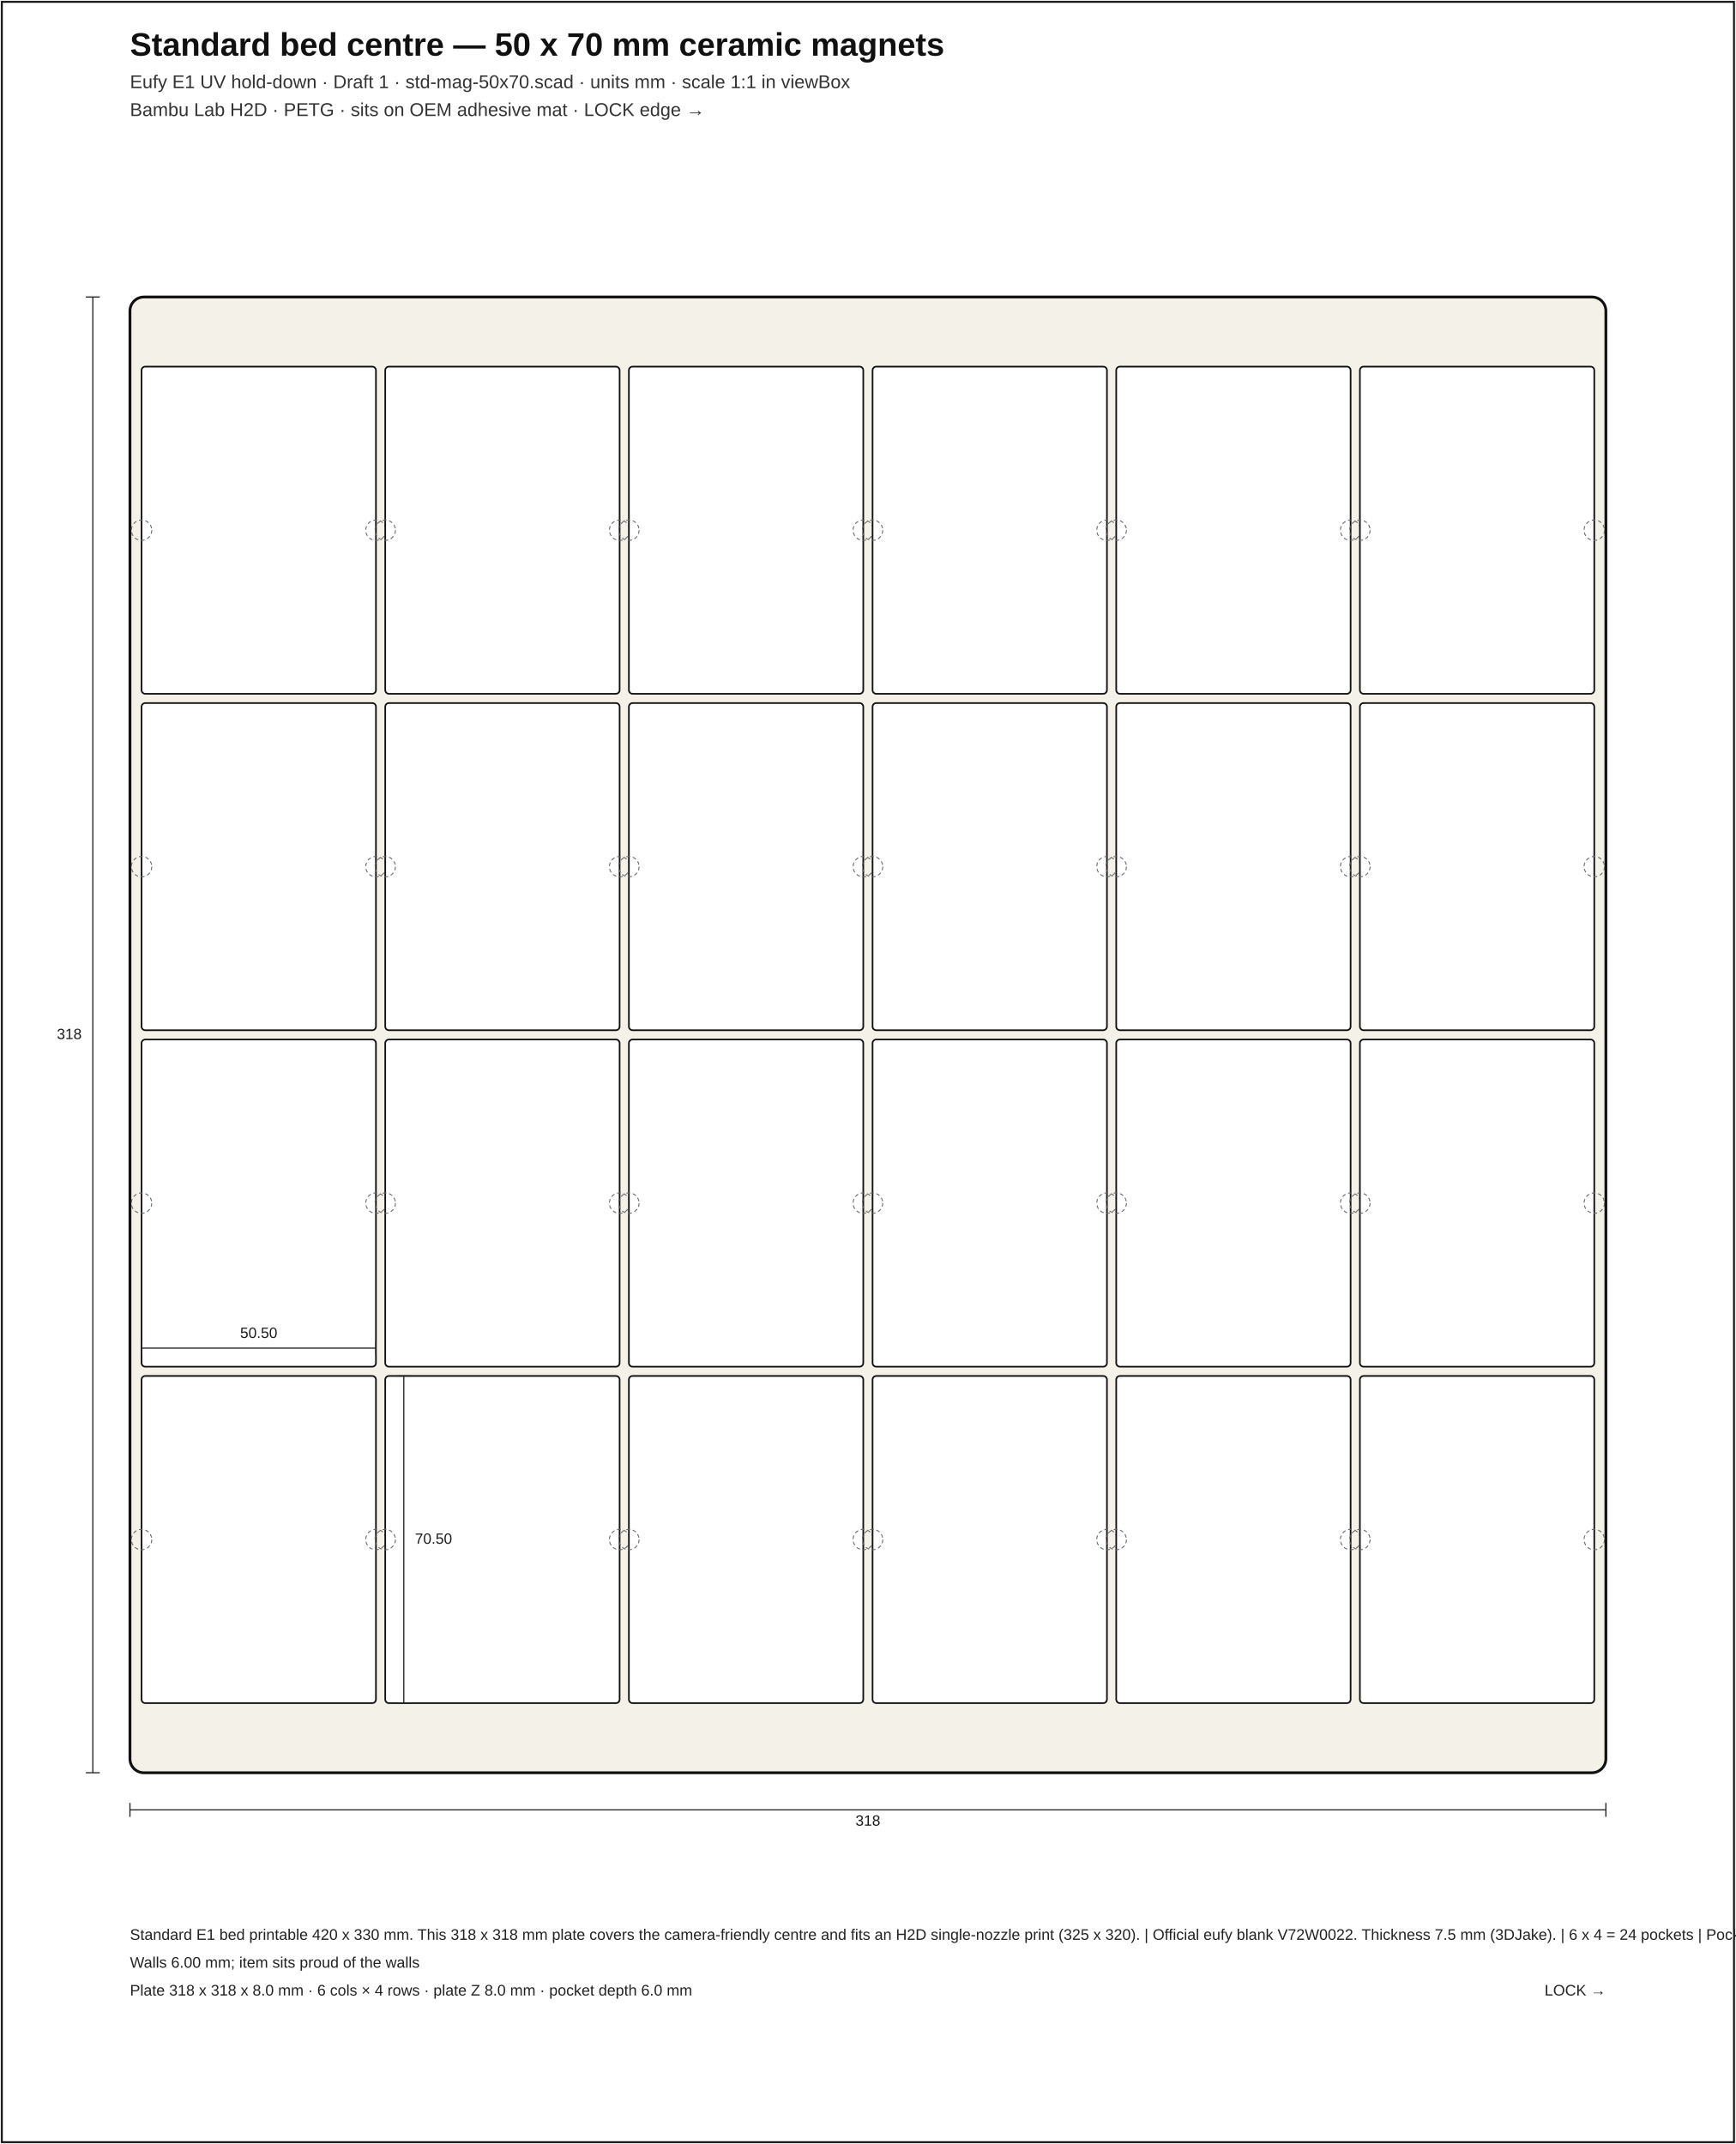
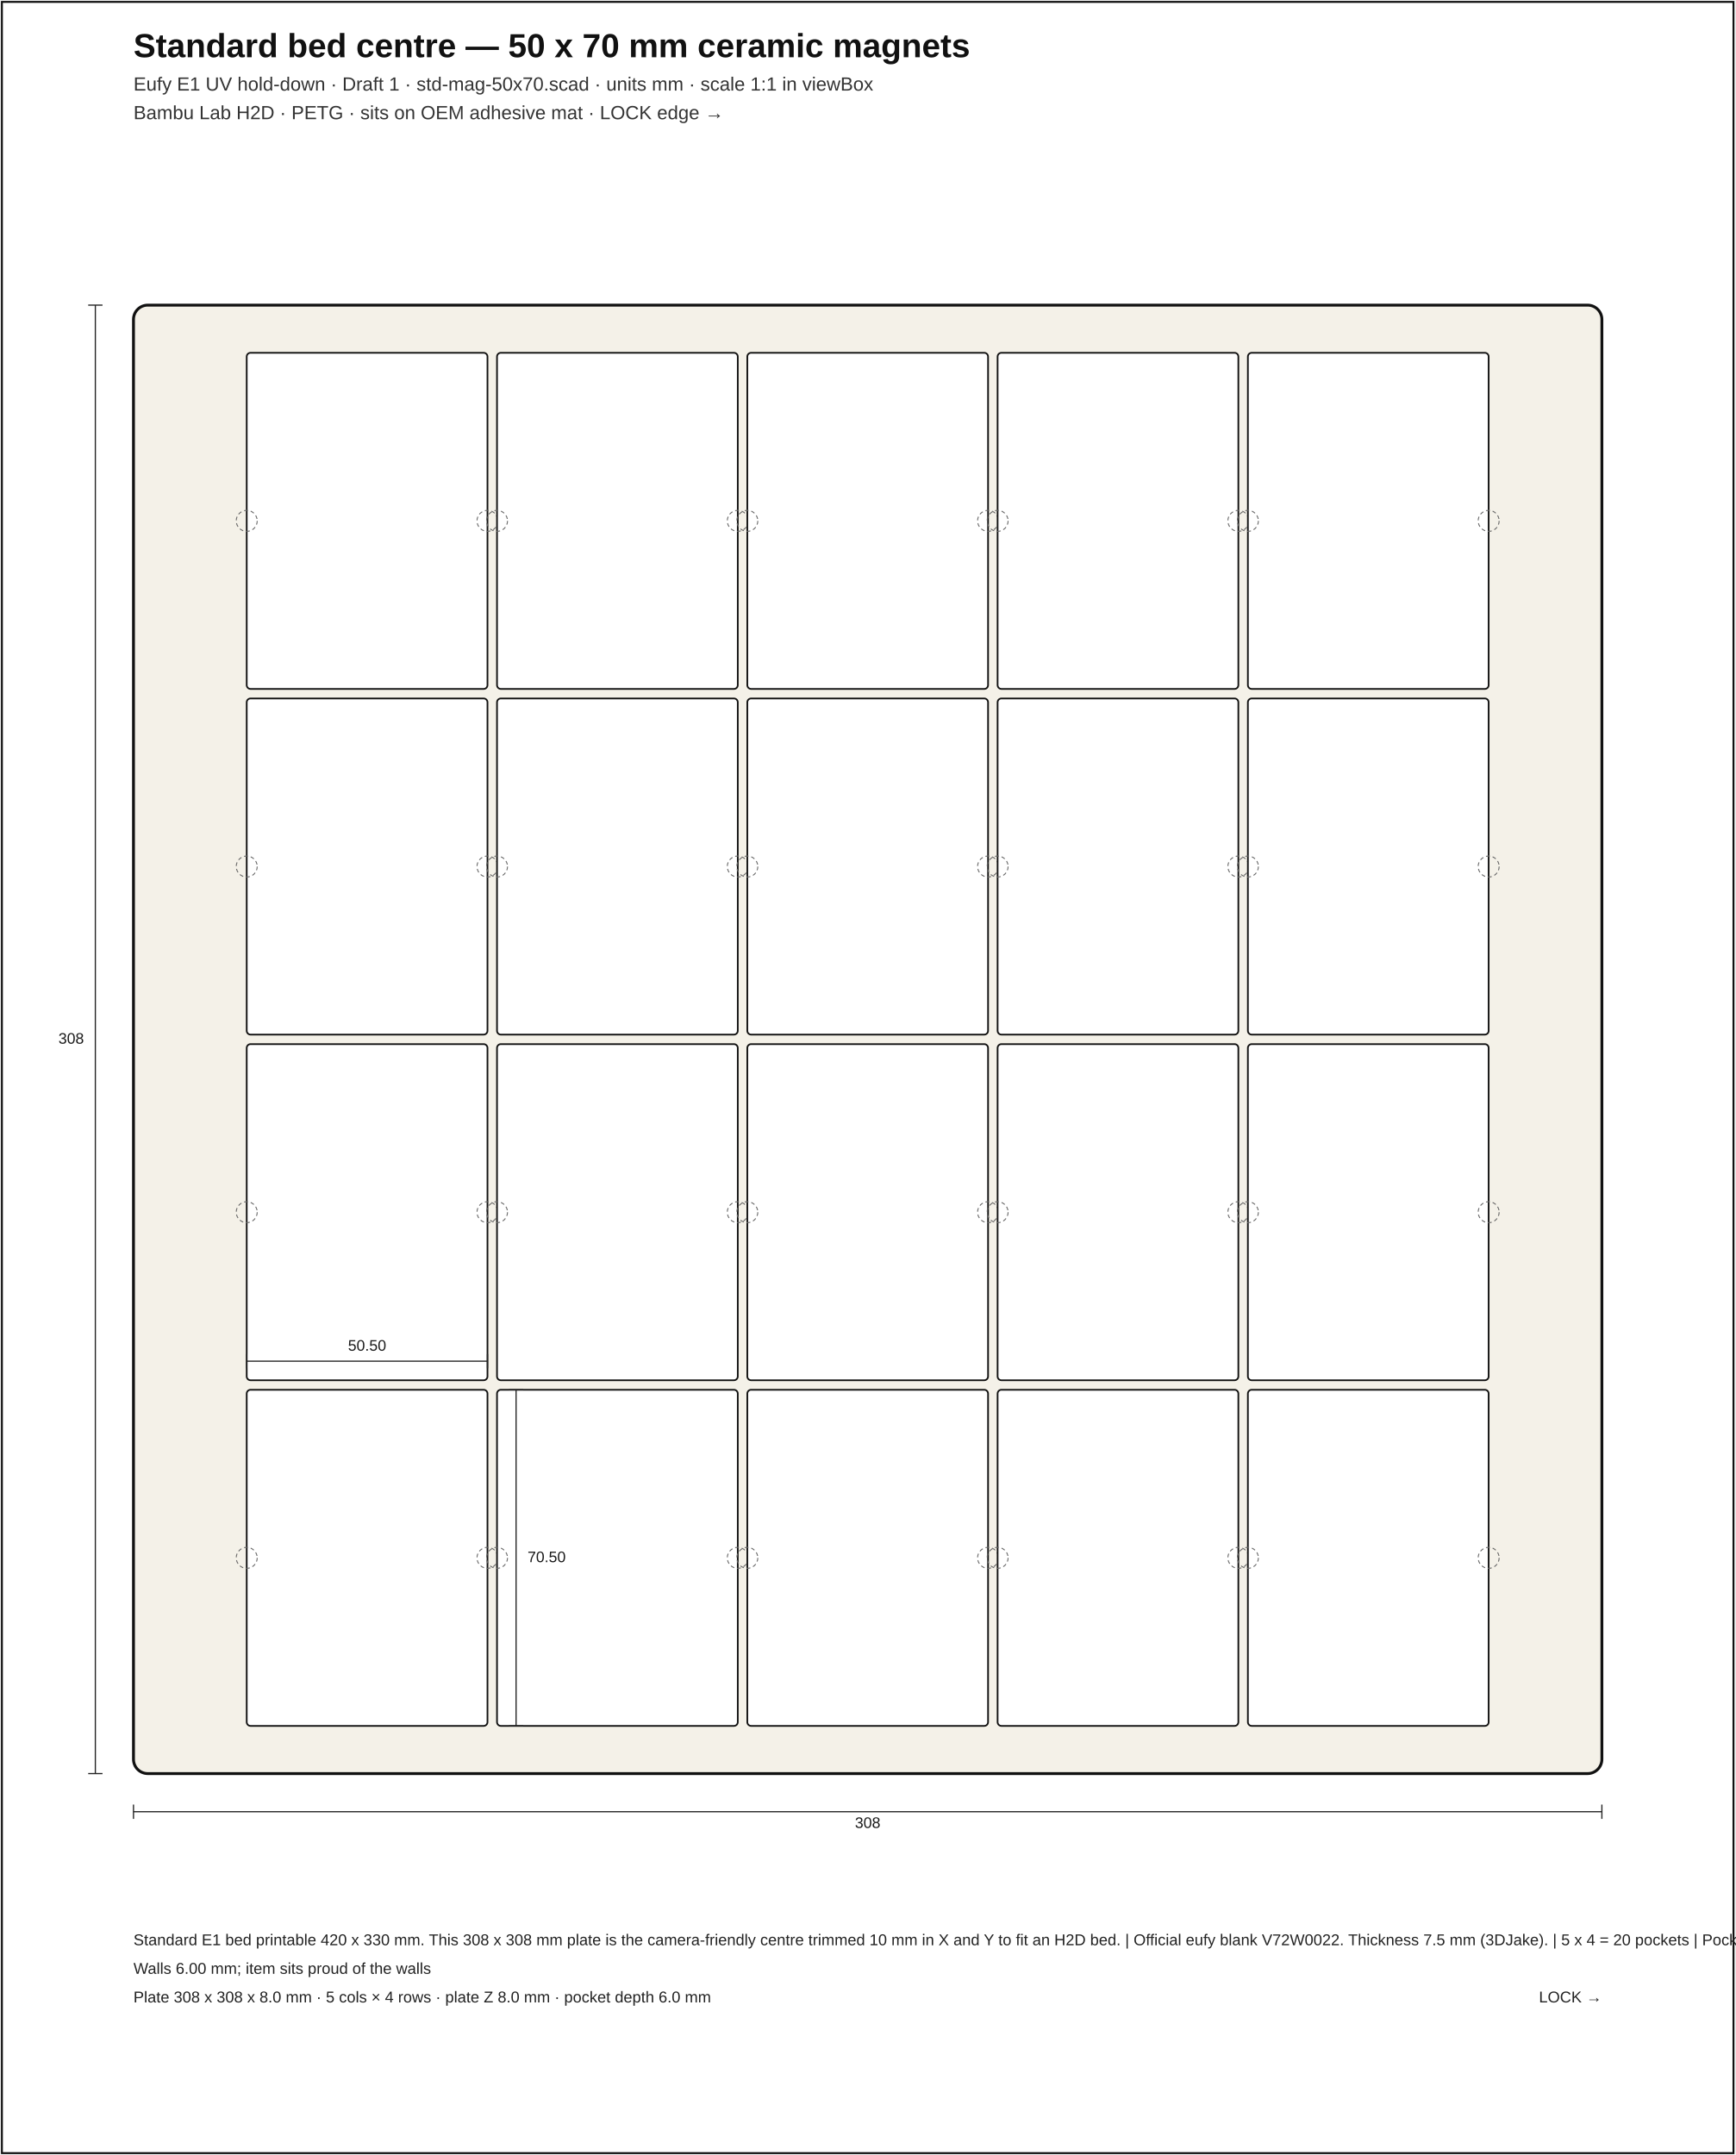
- <svg xmlns="http://www.w3.org/2000/svg" viewBox="0 0 374.00 462.00" width="1122" height="1386">
+ <svg xmlns="http://www.w3.org/2000/svg" viewBox="0 0 364.00 452.00" width="1092" height="1356">
  <style>
    text { font-family: Segoe UI, Arial, sans-serif; fill: #111; }
    .title { font-size: 7px; font-weight: 700; }
    .sub { font-size: 4px; fill: #333; }
    .dim text { font-size: 3.2px; fill: #1a1a1a; }
    .dim line { stroke: #222; stroke-width: 0.25; }
    .plate { fill: #f4f1e8; stroke: #111; stroke-width: 0.6; }
    .pocket { fill: #fff; stroke: #111; stroke-width: 0.35; }
    .pick { fill: none; stroke: #666; stroke-width: 0.2; stroke-dasharray: 0.8 0.6; }
    .note { font-size: 3.3px; fill: #222; }
    .block { fill: #fff; stroke: #111; stroke-width: 0.4; }
  </style>
-   <rect class="block" x="0.4" y="0.4" width="373.20" height="461.20" />
+   <rect class="block" x="0.4" y="0.4" width="363.20" height="451.20" />
  <text class="title" x="28" y="12">Standard bed centre — 50 x 70 mm ceramic magnets</text>
  <text class="sub" x="28" y="19">Eufy E1 UV hold-down  ·  Draft 1  ·  std-mag-50x70.scad  ·  units mm  ·  scale 1:1 in viewBox</text>
  <text class="sub" x="28" y="25">Bambu Lab H2D  ·  PETG  ·  sits on OEM adhesive mat  ·  LOCK edge →</text>
-   <rect class="plate" x="28.00" y="64.00" width="318.00" height="318.00" rx="3.0" />
-   <rect class="pocket" x="30.50" y="296.50" width="50.50" height="70.50" rx="0.8" />
-   <circle class="pick" cx="30.50" cy="331.75" r="2.2" />
-   <circle class="pick" cx="81.00" cy="331.75" r="2.2" />
-   <rect class="pocket" x="83.00" y="296.50" width="50.50" height="70.50" rx="0.8" />
-   <circle class="pick" cx="83.00" cy="331.75" r="2.2" />
-   <circle class="pick" cx="133.50" cy="331.75" r="2.2" />
-   <rect class="pocket" x="135.50" y="296.50" width="50.50" height="70.50" rx="0.8" />
-   <circle class="pick" cx="135.50" cy="331.75" r="2.2" />
-   <circle class="pick" cx="186.00" cy="331.75" r="2.2" />
-   <rect class="pocket" x="188.00" y="296.50" width="50.50" height="70.50" rx="0.8" />
-   <circle class="pick" cx="188.00" cy="331.75" r="2.2" />
-   <circle class="pick" cx="238.50" cy="331.75" r="2.2" />
-   <rect class="pocket" x="240.50" y="296.50" width="50.50" height="70.50" rx="0.8" />
-   <circle class="pick" cx="240.50" cy="331.75" r="2.2" />
-   <circle class="pick" cx="291.00" cy="331.75" r="2.2" />
-   <rect class="pocket" x="293.00" y="296.50" width="50.50" height="70.50" rx="0.8" />
-   <circle class="pick" cx="293.00" cy="331.75" r="2.2" />
-   <circle class="pick" cx="343.50" cy="331.75" r="2.2" />
-   <rect class="pocket" x="30.50" y="224.00" width="50.50" height="70.50" rx="0.8" />
-   <circle class="pick" cx="30.50" cy="259.25" r="2.2" />
-   <circle class="pick" cx="81.00" cy="259.25" r="2.2" />
-   <rect class="pocket" x="83.00" y="224.00" width="50.50" height="70.50" rx="0.8" />
-   <circle class="pick" cx="83.00" cy="259.25" r="2.2" />
-   <circle class="pick" cx="133.50" cy="259.25" r="2.2" />
-   <rect class="pocket" x="135.50" y="224.00" width="50.50" height="70.50" rx="0.8" />
-   <circle class="pick" cx="135.50" cy="259.25" r="2.2" />
-   <circle class="pick" cx="186.00" cy="259.25" r="2.2" />
-   <rect class="pocket" x="188.00" y="224.00" width="50.50" height="70.50" rx="0.8" />
-   <circle class="pick" cx="188.00" cy="259.25" r="2.2" />
-   <circle class="pick" cx="238.50" cy="259.25" r="2.2" />
-   <rect class="pocket" x="240.50" y="224.00" width="50.50" height="70.50" rx="0.8" />
-   <circle class="pick" cx="240.50" cy="259.25" r="2.2" />
-   <circle class="pick" cx="291.00" cy="259.25" r="2.2" />
-   <rect class="pocket" x="293.00" y="224.00" width="50.50" height="70.50" rx="0.8" />
-   <circle class="pick" cx="293.00" cy="259.25" r="2.2" />
-   <circle class="pick" cx="343.50" cy="259.25" r="2.2" />
-   <rect class="pocket" x="30.50" y="151.50" width="50.50" height="70.50" rx="0.8" />
-   <circle class="pick" cx="30.50" cy="186.75" r="2.2" />
-   <circle class="pick" cx="81.00" cy="186.75" r="2.2" />
-   <rect class="pocket" x="83.00" y="151.50" width="50.50" height="70.50" rx="0.8" />
-   <circle class="pick" cx="83.00" cy="186.75" r="2.2" />
-   <circle class="pick" cx="133.50" cy="186.75" r="2.2" />
-   <rect class="pocket" x="135.50" y="151.50" width="50.50" height="70.50" rx="0.8" />
-   <circle class="pick" cx="135.50" cy="186.75" r="2.2" />
-   <circle class="pick" cx="186.00" cy="186.75" r="2.2" />
-   <rect class="pocket" x="188.00" y="151.50" width="50.50" height="70.50" rx="0.8" />
-   <circle class="pick" cx="188.00" cy="186.75" r="2.2" />
-   <circle class="pick" cx="238.50" cy="186.75" r="2.2" />
-   <rect class="pocket" x="240.50" y="151.50" width="50.50" height="70.50" rx="0.8" />
-   <circle class="pick" cx="240.50" cy="186.75" r="2.2" />
-   <circle class="pick" cx="291.00" cy="186.75" r="2.2" />
-   <rect class="pocket" x="293.00" y="151.50" width="50.50" height="70.50" rx="0.8" />
-   <circle class="pick" cx="293.00" cy="186.75" r="2.2" />
-   <circle class="pick" cx="343.50" cy="186.75" r="2.2" />
-   <rect class="pocket" x="30.50" y="79.00" width="50.50" height="70.50" rx="0.8" />
-   <circle class="pick" cx="30.50" cy="114.25" r="2.2" />
-   <circle class="pick" cx="81.00" cy="114.25" r="2.2" />
-   <rect class="pocket" x="83.00" y="79.00" width="50.50" height="70.50" rx="0.8" />
-   <circle class="pick" cx="83.00" cy="114.25" r="2.2" />
-   <circle class="pick" cx="133.50" cy="114.25" r="2.2" />
-   <rect class="pocket" x="135.50" y="79.00" width="50.50" height="70.50" rx="0.8" />
-   <circle class="pick" cx="135.50" cy="114.25" r="2.2" />
-   <circle class="pick" cx="186.00" cy="114.25" r="2.2" />
-   <rect class="pocket" x="188.00" y="79.00" width="50.50" height="70.50" rx="0.8" />
-   <circle class="pick" cx="188.00" cy="114.25" r="2.2" />
-   <circle class="pick" cx="238.50" cy="114.25" r="2.2" />
-   <rect class="pocket" x="240.50" y="79.00" width="50.50" height="70.50" rx="0.8" />
-   <circle class="pick" cx="240.50" cy="114.25" r="2.2" />
-   <circle class="pick" cx="291.00" cy="114.25" r="2.2" />
-   <rect class="pocket" x="293.00" y="79.00" width="50.50" height="70.50" rx="0.8" />
-   <circle class="pick" cx="293.00" cy="114.25" r="2.2" />
-   <circle class="pick" cx="343.50" cy="114.25" r="2.2" />
+   <rect class="plate" x="28.00" y="64.00" width="308.00" height="308.00" rx="3.0" />
+   <rect class="pocket" x="51.75" y="291.50" width="50.50" height="70.50" rx="0.8" />
+   <circle class="pick" cx="51.75" cy="326.75" r="2.2" />
+   <circle class="pick" cx="102.25" cy="326.75" r="2.2" />
+   <rect class="pocket" x="104.25" y="291.50" width="50.50" height="70.50" rx="0.8" />
+   <circle class="pick" cx="104.25" cy="326.75" r="2.2" />
+   <circle class="pick" cx="154.75" cy="326.75" r="2.2" />
+   <rect class="pocket" x="156.75" y="291.50" width="50.50" height="70.50" rx="0.8" />
+   <circle class="pick" cx="156.75" cy="326.75" r="2.2" />
+   <circle class="pick" cx="207.25" cy="326.75" r="2.2" />
+   <rect class="pocket" x="209.25" y="291.50" width="50.50" height="70.50" rx="0.8" />
+   <circle class="pick" cx="209.25" cy="326.75" r="2.2" />
+   <circle class="pick" cx="259.75" cy="326.75" r="2.2" />
+   <rect class="pocket" x="261.75" y="291.50" width="50.50" height="70.50" rx="0.8" />
+   <circle class="pick" cx="261.75" cy="326.75" r="2.2" />
+   <circle class="pick" cx="312.25" cy="326.75" r="2.2" />
+   <rect class="pocket" x="51.75" y="219.00" width="50.50" height="70.50" rx="0.8" />
+   <circle class="pick" cx="51.75" cy="254.25" r="2.2" />
+   <circle class="pick" cx="102.25" cy="254.25" r="2.2" />
+   <rect class="pocket" x="104.25" y="219.00" width="50.50" height="70.50" rx="0.8" />
+   <circle class="pick" cx="104.25" cy="254.25" r="2.2" />
+   <circle class="pick" cx="154.75" cy="254.25" r="2.2" />
+   <rect class="pocket" x="156.75" y="219.00" width="50.50" height="70.50" rx="0.8" />
+   <circle class="pick" cx="156.75" cy="254.25" r="2.2" />
+   <circle class="pick" cx="207.25" cy="254.25" r="2.2" />
+   <rect class="pocket" x="209.25" y="219.00" width="50.50" height="70.50" rx="0.8" />
+   <circle class="pick" cx="209.25" cy="254.25" r="2.2" />
+   <circle class="pick" cx="259.75" cy="254.25" r="2.2" />
+   <rect class="pocket" x="261.75" y="219.00" width="50.50" height="70.50" rx="0.8" />
+   <circle class="pick" cx="261.75" cy="254.25" r="2.2" />
+   <circle class="pick" cx="312.25" cy="254.25" r="2.2" />
+   <rect class="pocket" x="51.75" y="146.50" width="50.50" height="70.50" rx="0.8" />
+   <circle class="pick" cx="51.75" cy="181.75" r="2.2" />
+   <circle class="pick" cx="102.25" cy="181.75" r="2.2" />
+   <rect class="pocket" x="104.25" y="146.50" width="50.50" height="70.50" rx="0.8" />
+   <circle class="pick" cx="104.25" cy="181.75" r="2.2" />
+   <circle class="pick" cx="154.75" cy="181.75" r="2.2" />
+   <rect class="pocket" x="156.75" y="146.50" width="50.50" height="70.50" rx="0.8" />
+   <circle class="pick" cx="156.75" cy="181.75" r="2.2" />
+   <circle class="pick" cx="207.25" cy="181.75" r="2.2" />
+   <rect class="pocket" x="209.25" y="146.50" width="50.50" height="70.50" rx="0.8" />
+   <circle class="pick" cx="209.25" cy="181.75" r="2.2" />
+   <circle class="pick" cx="259.75" cy="181.75" r="2.2" />
+   <rect class="pocket" x="261.75" y="146.50" width="50.50" height="70.50" rx="0.8" />
+   <circle class="pick" cx="261.75" cy="181.75" r="2.2" />
+   <circle class="pick" cx="312.25" cy="181.75" r="2.2" />
+   <rect class="pocket" x="51.75" y="74.00" width="50.50" height="70.50" rx="0.8" />
+   <circle class="pick" cx="51.75" cy="109.25" r="2.2" />
+   <circle class="pick" cx="102.25" cy="109.25" r="2.2" />
+   <rect class="pocket" x="104.25" y="74.00" width="50.50" height="70.50" rx="0.8" />
+   <circle class="pick" cx="104.25" cy="109.25" r="2.2" />
+   <circle class="pick" cx="154.75" cy="109.25" r="2.2" />
+   <rect class="pocket" x="156.75" y="74.00" width="50.50" height="70.50" rx="0.8" />
+   <circle class="pick" cx="156.75" cy="109.25" r="2.2" />
+   <circle class="pick" cx="207.25" cy="109.25" r="2.2" />
+   <rect class="pocket" x="209.25" y="74.00" width="50.50" height="70.50" rx="0.8" />
+   <circle class="pick" cx="209.25" cy="109.25" r="2.2" />
+   <circle class="pick" cx="259.75" cy="109.25" r="2.2" />
+   <rect class="pocket" x="261.75" y="74.00" width="50.50" height="70.50" rx="0.8" />
+   <circle class="pick" cx="261.75" cy="109.25" r="2.2" />
+   <circle class="pick" cx="312.25" cy="109.25" r="2.2" />
  <g class="dim">
-     <line x1="28.00" y1="390.00" x2="346.00" y2="390.00" />
-     <line x1="28.00" y1="388.50" x2="28.00" y2="391.50" />
-     <line x1="346.00" y1="388.50" x2="346.00" y2="391.50" />
-     <text x="187.00" y="393.40" text-anchor="middle">318</text>
+     <line x1="28.00" y1="380.00" x2="336.00" y2="380.00" />
+     <line x1="28.00" y1="378.50" x2="28.00" y2="381.50" />
+     <line x1="336.00" y1="378.50" x2="336.00" y2="381.50" />
+     <text x="182.00" y="383.40" text-anchor="middle">308</text>
  </g>
  <g class="dim">
-     <line x1="20.00" y1="64.00" x2="20.00" y2="382.00" />
+     <line x1="20.00" y1="64.00" x2="20.00" y2="372.00" />
    <line x1="18.50" y1="64.00" x2="21.50" y2="64.00" />
-     <line x1="18.50" y1="382.00" x2="21.50" y2="382.00" />
-     <text x="17.60" y="223.00" text-anchor="end" dominant-baseline="middle">318</text>
+     <line x1="18.50" y1="372.00" x2="21.50" y2="372.00" />
+     <text x="17.60" y="218.00" text-anchor="end" dominant-baseline="middle">308</text>
  </g>
  <g class="dim">
-     <line x1="30.50" y1="290.50" x2="81.00" y2="290.50" />
-     <line x1="30.50" y1="289.00" x2="30.50" y2="292.00" />
-     <line x1="81.00" y1="289.00" x2="81.00" y2="292.00" />
-     <text x="55.75" y="288.30" text-anchor="middle">50.50</text>
+     <line x1="51.75" y1="285.50" x2="102.25" y2="285.50" />
+     <line x1="51.75" y1="284.00" x2="51.75" y2="287.00" />
+     <line x1="102.25" y1="284.00" x2="102.25" y2="287.00" />
+     <text x="77.00" y="283.30" text-anchor="middle">50.50</text>
  </g>
  <g class="dim">
-     <line x1="87.00" y1="296.50" x2="87.00" y2="367.00" />
-     <line x1="85.50" y1="296.50" x2="88.50" y2="296.50" />
-     <line x1="85.50" y1="367.00" x2="88.50" y2="367.00" />
-     <text x="89.40" y="331.75" text-anchor="start" dominant-baseline="middle">70.50</text>
+     <line x1="108.25" y1="291.50" x2="108.25" y2="362.00" />
+     <line x1="106.75" y1="291.50" x2="109.75" y2="291.50" />
+     <line x1="106.75" y1="362.00" x2="109.75" y2="362.00" />
+     <text x="110.65" y="326.75" text-anchor="start" dominant-baseline="middle">70.50</text>
  </g>
-   <text class="note" x="28" y="418.0">Standard E1 bed printable 420 x 330 mm. This 318 x 318 mm plate covers the camera-friendly centre and fits an H2D single-nozzle print (325 x 320).  |  Official eufy blank V72W0022. Thickness 7.5 mm (3DJake).  |  6 x 4 = 24 pockets  |  Pocket 50.50 x 70.50 mm (item 50.0 x 70.0 + 0.50 mm clearance)</text>
-   <text class="note" x="28" y="424.0">Walls 6.00 mm; item sits proud of the walls</text>
-   <text class="note" x="28" y="430.0">Plate 318 x 318 x 8.0 mm  ·  6 cols × 4 rows  ·  plate Z 8.0 mm  ·  pocket depth 6.0 mm</text>
-   <text class="note" x="346.0" y="430.0" text-anchor="end">LOCK →</text>
+   <text class="note" x="28" y="408.0">Standard E1 bed printable 420 x 330 mm. This 308 x 308 mm plate is the camera-friendly centre trimmed 10 mm in X and Y to fit an H2D bed.  |  Official eufy blank V72W0022. Thickness 7.5 mm (3DJake).  |  5 x 4 = 20 pockets  |  Pocket 50.50 x 70.50 mm (item 50.0 x 70.0 + 0.50 mm clearance)</text>
+   <text class="note" x="28" y="414.0">Walls 6.00 mm; item sits proud of the walls</text>
+   <text class="note" x="28" y="420.0">Plate 308 x 308 x 8.0 mm  ·  5 cols × 4 rows  ·  plate Z 8.0 mm  ·  pocket depth 6.0 mm</text>
+   <text class="note" x="336.0" y="420.0" text-anchor="end">LOCK →</text>
</svg>
